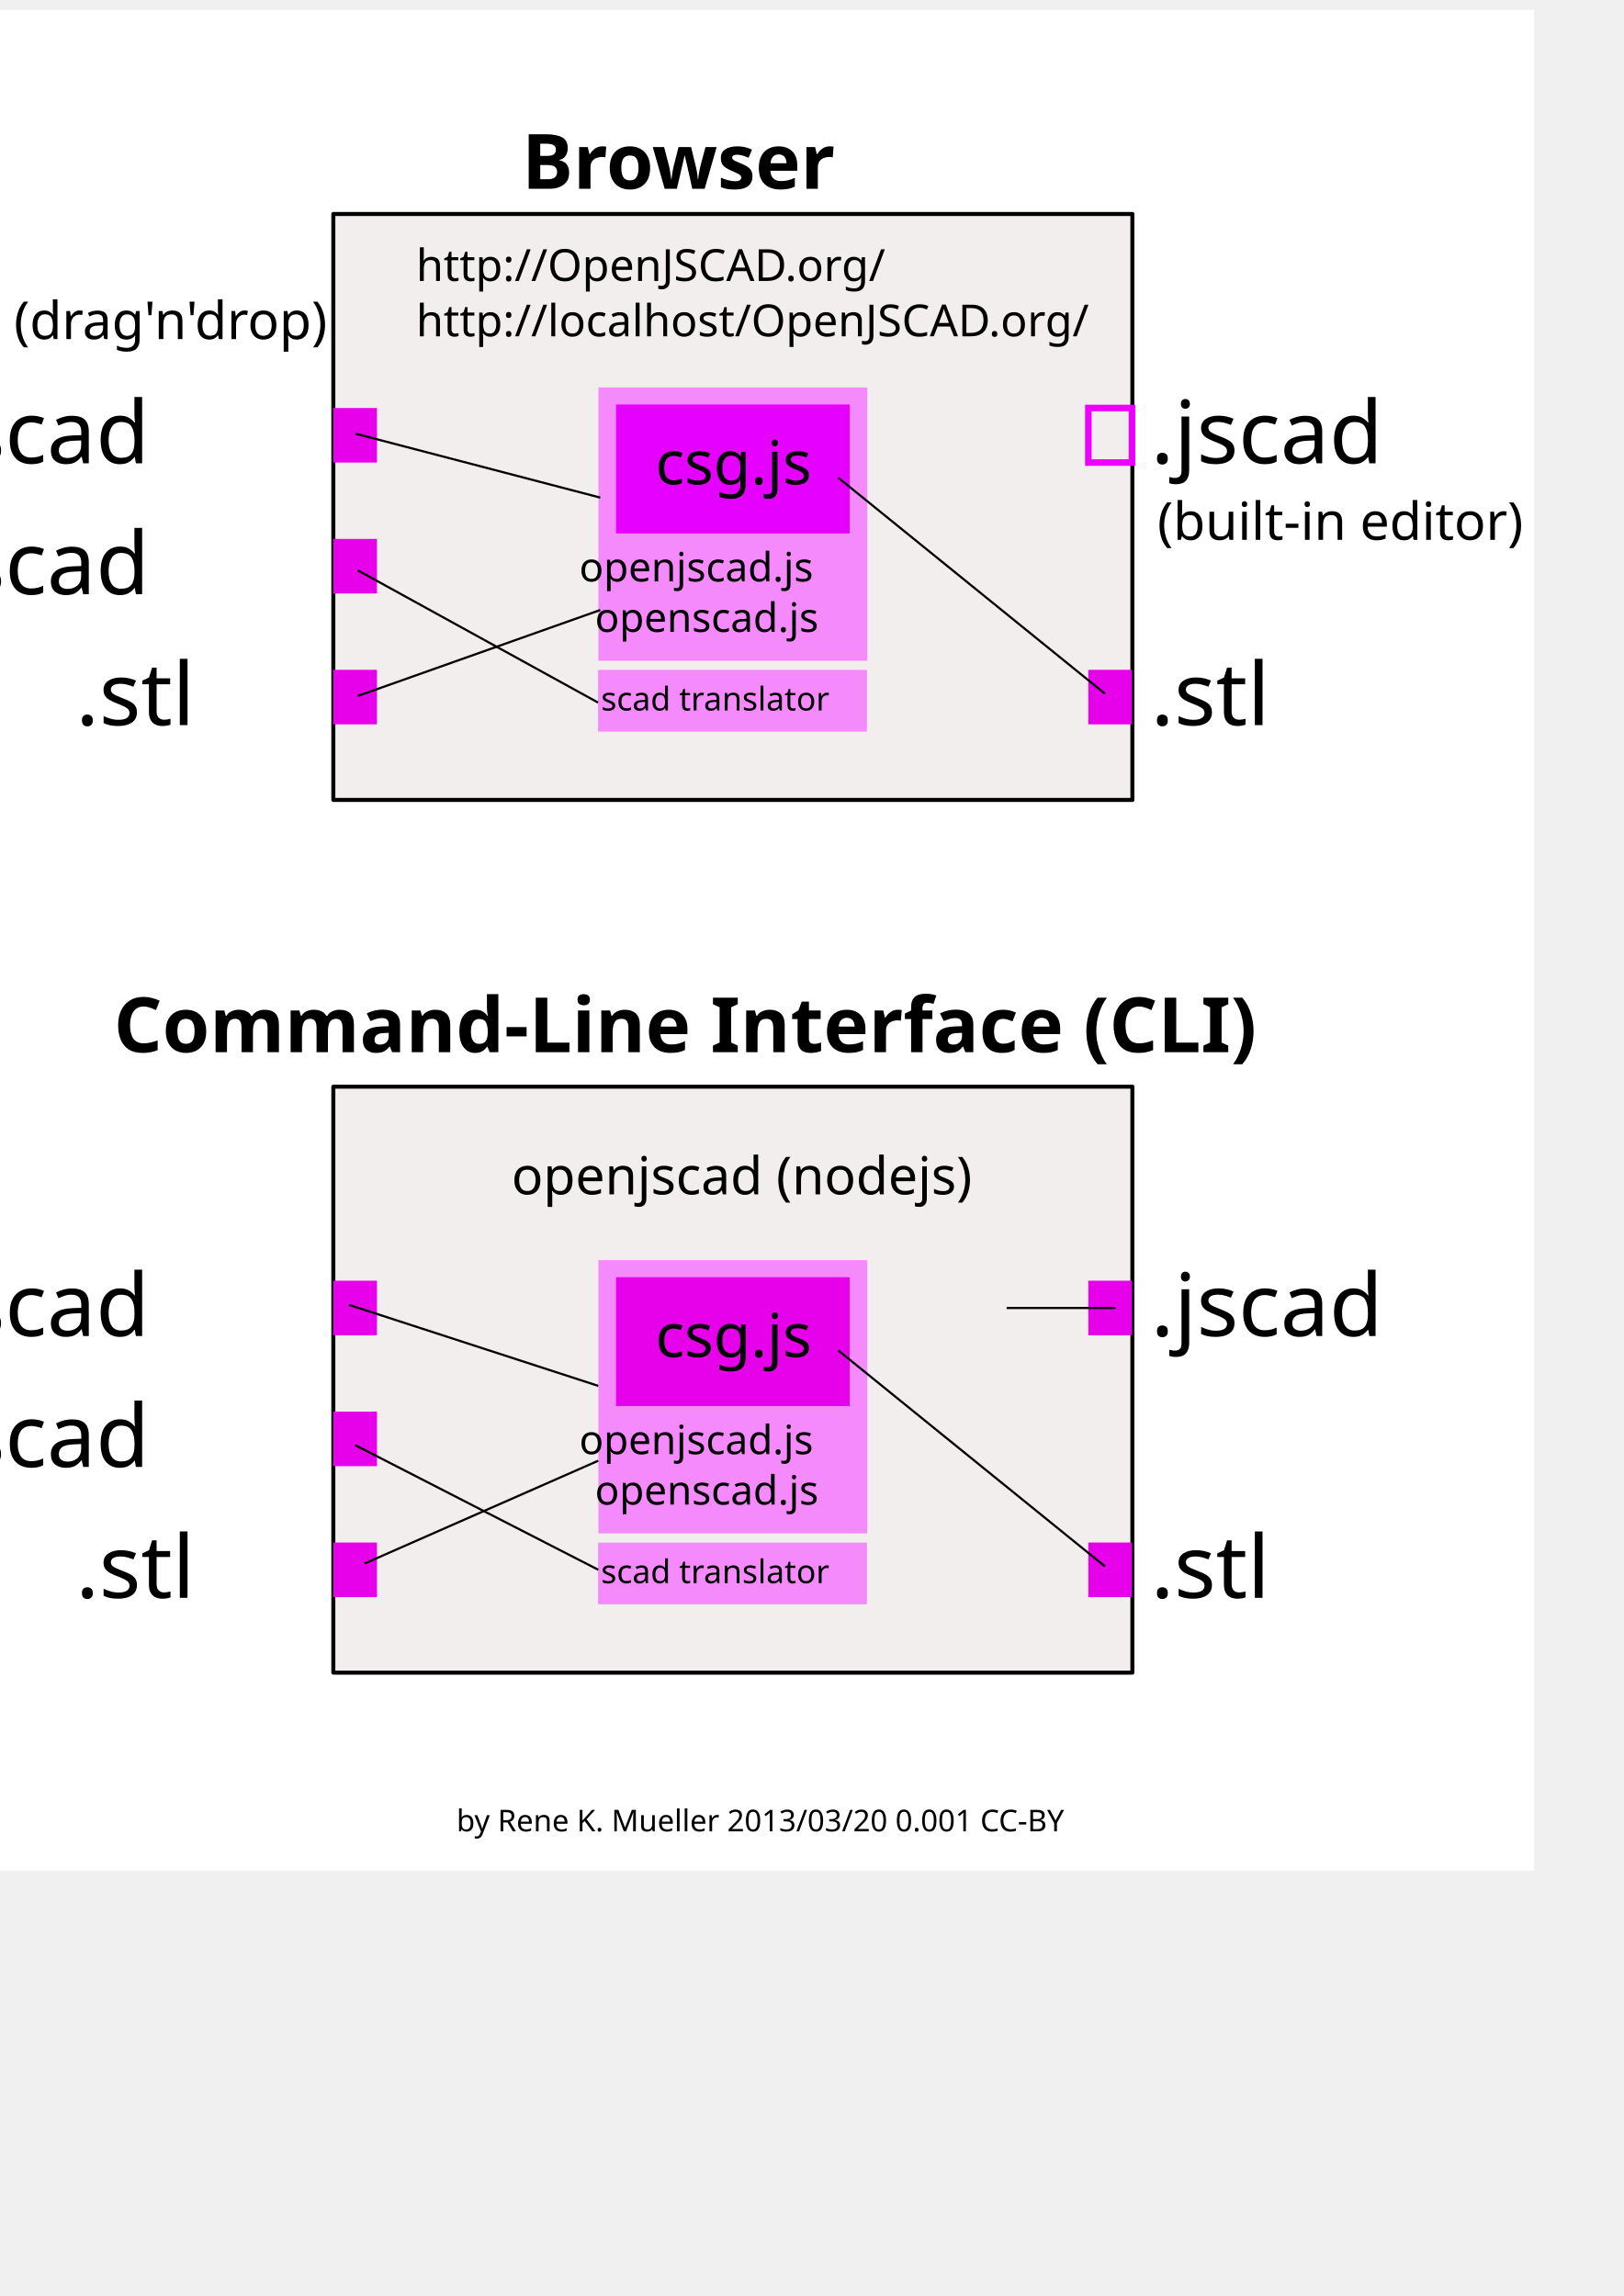
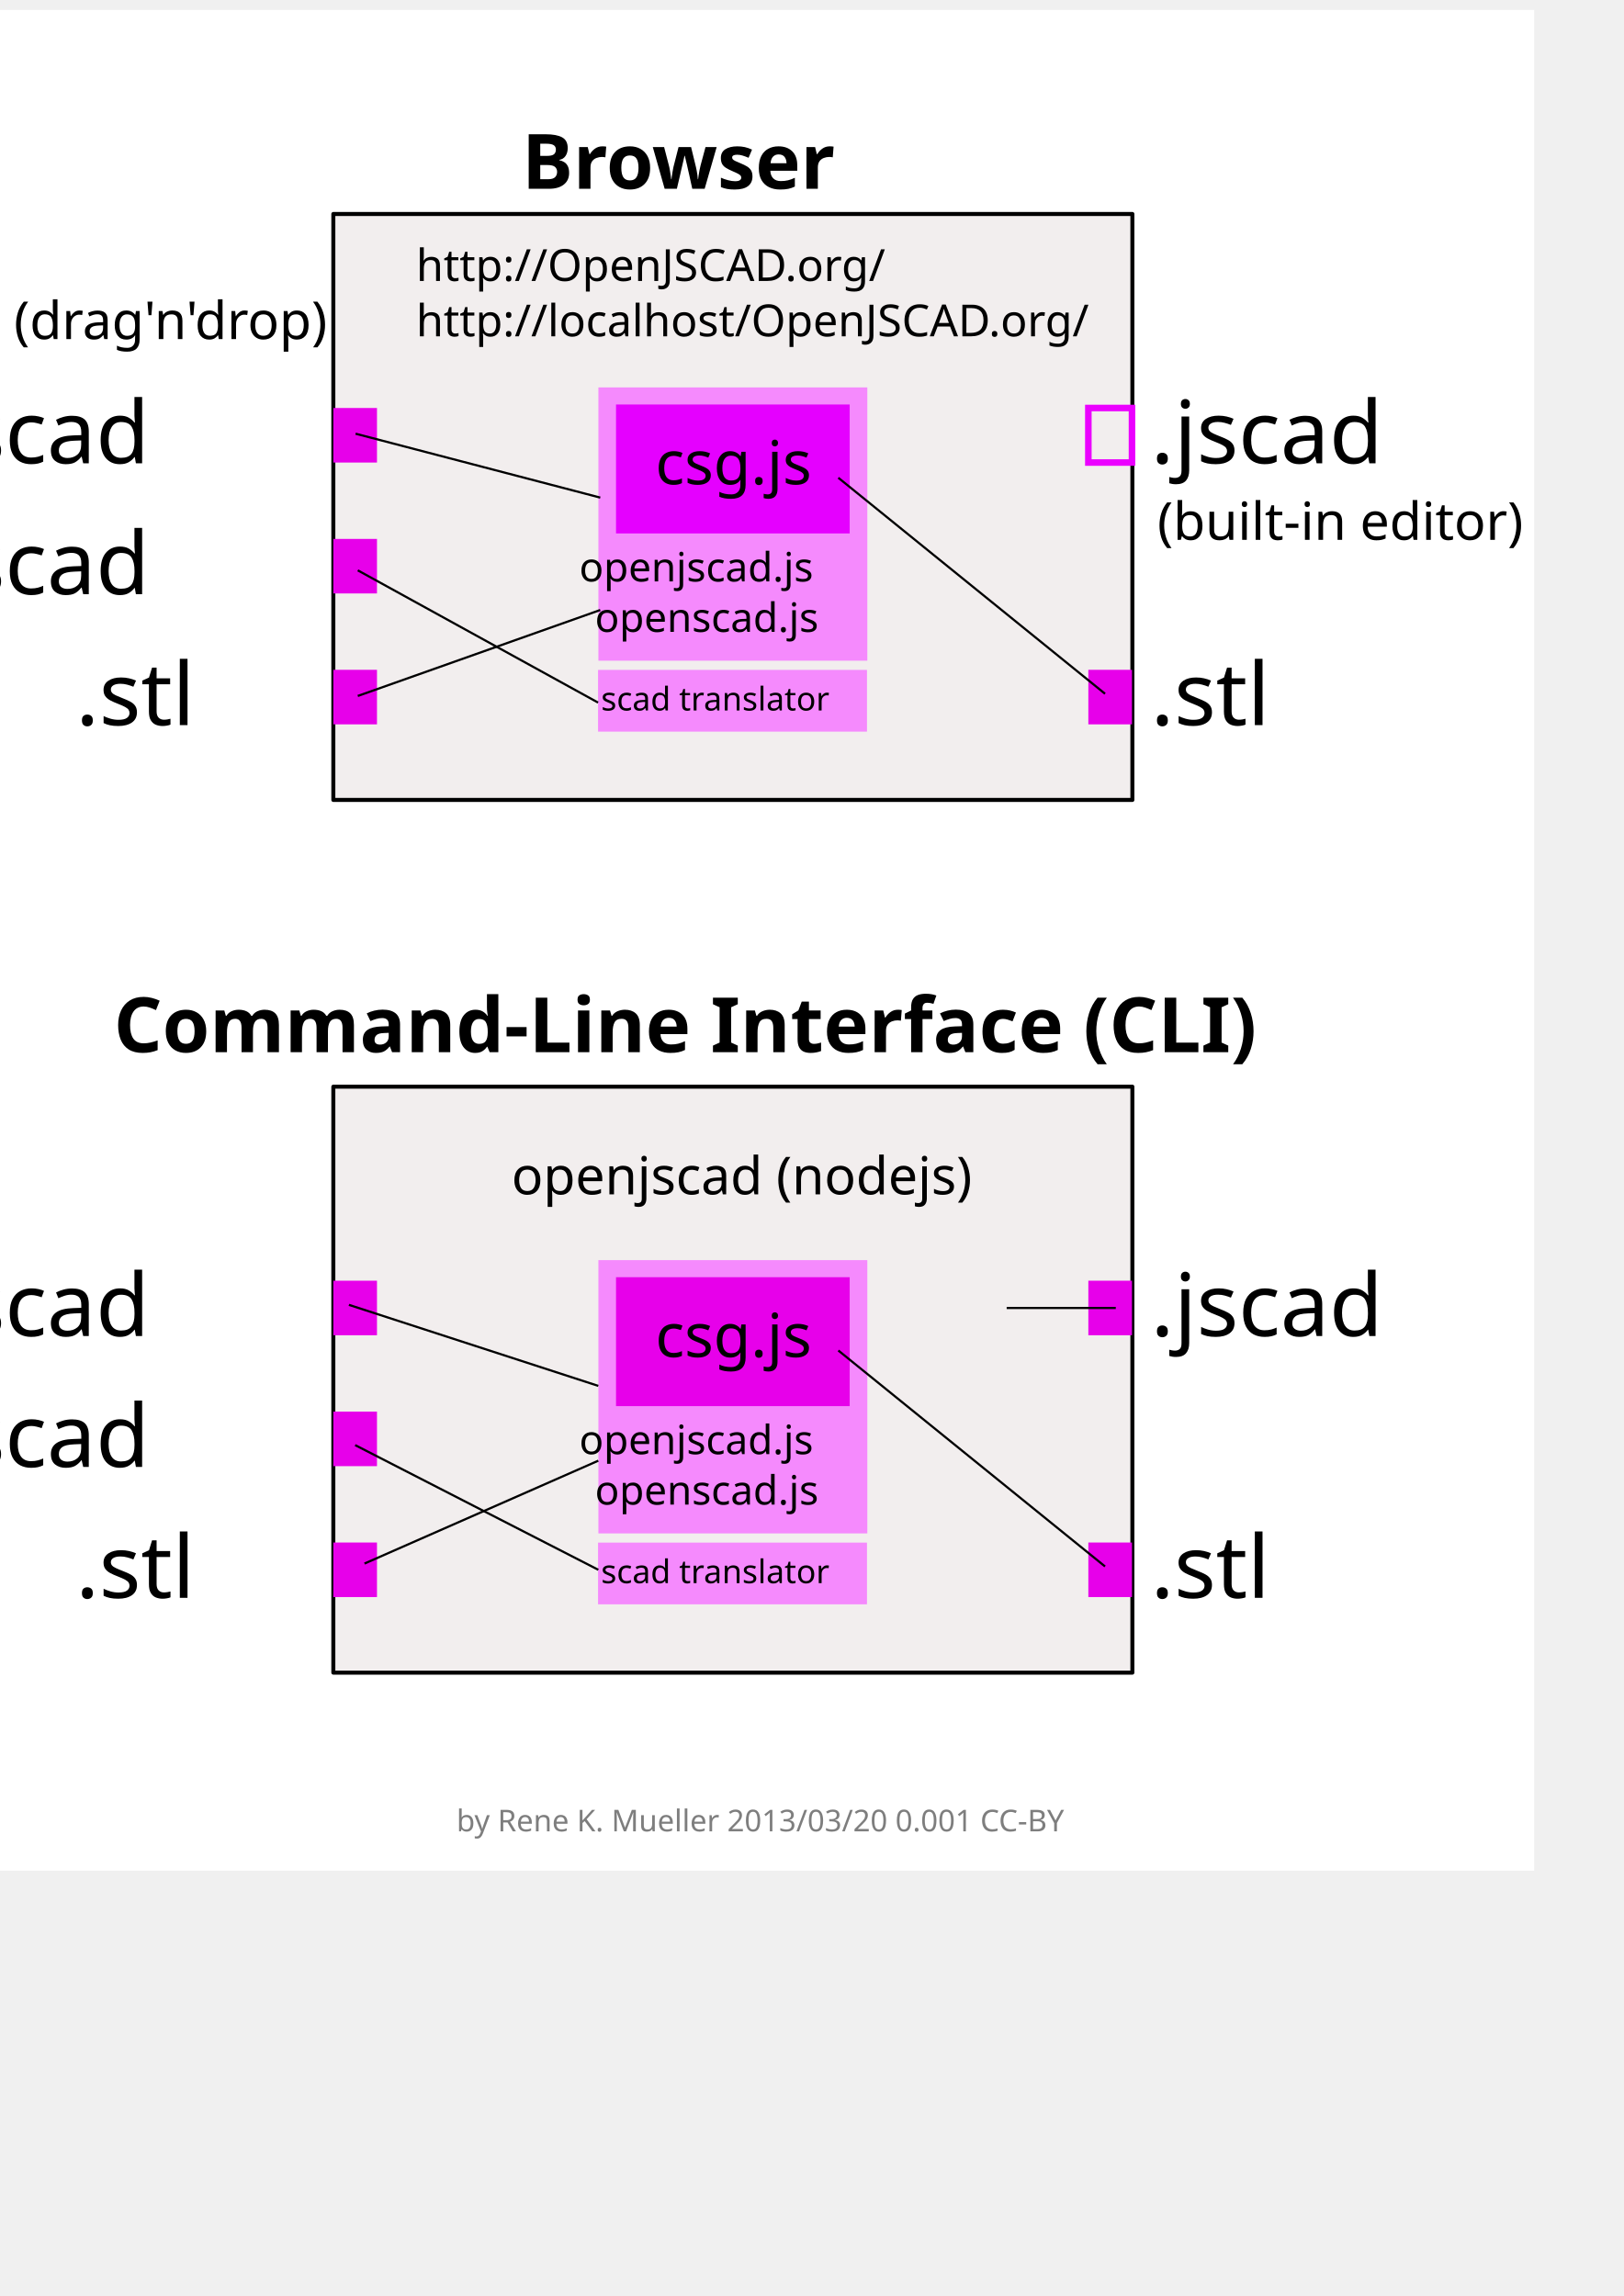
<svg xmlns="http://www.w3.org/2000/svg" width="744.094" height="1052.362" id="svg2" version="1.1">
  <defs id="defs4" />
  <g id="layer1">
    <rect style="fill:#ffffff;fill-opacity:1;stroke:none" id="rect4300" width="711.147" height="852.891" x="-8.081" y="4.542" />
    <text xml:space="preserve" style="font-size:40px;font-style:normal;font-weight:normal;line-height:125%;letter-spacing:0px;word-spacing:0px;fill:#000000;fill-opacity:1;stroke:none;font-family:Sans" x="286.883" y="306.87" id="text4128">
      <tspan id="tspan4130" x="286.883" y="306.87" />
    </text>
    <rect style="fill:#f2eeee;fill-opacity:1;stroke:#000000;stroke-width:1.836;stroke-linecap:round;stroke-linejoin:round;stroke-miterlimit:4;stroke-opacity:1;stroke-dasharray:none;stroke-dashoffset:0" id="rect3967" width="366.182" height="268.571" x="152.756" y="98.076" />
    <text xml:space="preserve" style="font-size:20.299px;font-style:normal;font-variant:normal;font-weight:normal;font-stretch:normal;text-align:start;line-height:125%;letter-spacing:0px;word-spacing:0px;writing-mode:lr-tb;text-anchor:start;fill:#000000;fill-opacity:1;stroke:none;font-family:Sans;-inkscape-font-specification:Sans" x="190.704" y="128.771" id="text3757">
      <tspan id="tspan3759" x="190.704" y="128.771">http://OpenJSCAD.org/</tspan>
      <tspan x="190.704" y="154.145" id="tspan3763">http://localhost/OpenJSCAD.org/</tspan>
    </text>
    <rect y="498.076" x="152.756" height="268.571" width="366.182" id="rect3778" style="fill:#f2eeee;fill-opacity:1;stroke:#000000;stroke-width:1.836;stroke-linecap:round;stroke-linejoin:round;stroke-miterlimit:4;stroke-opacity:1;stroke-dasharray:none;stroke-dashoffset:0" />
    <text xml:space="preserve" style="font-size:35px;font-style:normal;font-variant:normal;font-weight:bold;font-stretch:normal;text-align:center;line-height:125%;letter-spacing:0px;word-spacing:0px;writing-mode:lr-tb;text-anchor:middle;fill:#000000;fill-opacity:1;stroke:none;font-family:Sans;-inkscape-font-specification:Sans Bold" x="333.688" y="86.529" id="text3788">
      <tspan id="tspan3790" x="333.688" y="86.529">Browser</tspan>
    </text>
    <text xml:space="preserve" style="font-size:35px;font-style:normal;font-variant:normal;font-weight:bold;font-stretch:normal;text-align:center;line-height:125%;letter-spacing:0px;word-spacing:0px;writing-mode:lr-tb;text-anchor:middle;fill:#000000;fill-opacity:1;stroke:none;font-family:Sans;-inkscape-font-specification:Sans Bold" x="336.732" y="482.261" id="text3792">
      <tspan id="tspan3794" x="336.732" y="482.261">Command-Line Interface (CLI)</tspan>
    </text>
    <text xml:space="preserve" style="font-size:40px;font-style:normal;font-variant:normal;font-weight:normal;font-stretch:normal;text-align:end;line-height:125%;letter-spacing:0px;word-spacing:0px;writing-mode:lr-tb;text-anchor:end;fill:#000000;fill-opacity:1;stroke:none;font-family:Sans;-inkscape-font-specification:Sans" x="141.328" y="612.362" id="text3826">
      <tspan id="tspan3828" x="141.328" y="612.362">.jscad</tspan>
      <tspan x="141.328" y="662.362" id="tspan3832" />
    </text>
    <text id="text3844" y="672.362" x="141.328" style="font-size:40px;font-style:normal;font-variant:normal;font-weight:normal;font-stretch:normal;text-align:end;line-height:125%;letter-spacing:0px;word-spacing:0px;writing-mode:lr-tb;text-anchor:end;fill:#000000;fill-opacity:1;stroke:none;font-family:Sans;-inkscape-font-specification:Sans" xml:space="preserve">
      <tspan y="672.362" x="141.328" id="tspan3846">.scad</tspan>
      <tspan id="tspan3848" y="722.362" x="141.328" />
    </text>
    <text xml:space="preserve" style="font-size:40px;font-style:normal;font-variant:normal;font-weight:normal;font-stretch:normal;text-align:end;line-height:125%;letter-spacing:0px;word-spacing:0px;writing-mode:lr-tb;text-anchor:end;fill:#000000;fill-opacity:1;stroke:none;font-family:Sans;-inkscape-font-specification:Sans" x="141.328" y="732.362" id="text3850">
      <tspan x="141.328" y="732.362" id="tspan3854">.stl</tspan>
    </text>
    <text id="text3886" y="612.362" x="527.328" style="font-size:40px;font-style:normal;font-variant:normal;font-weight:normal;font-stretch:normal;text-align:start;line-height:125%;letter-spacing:0px;word-spacing:0px;writing-mode:lr-tb;text-anchor:start;fill:#000000;fill-opacity:1;stroke:none;font-family:Sans;-inkscape-font-specification:Sans" xml:space="preserve">
      <tspan y="612.362" x="527.328" id="tspan3888">.jscad</tspan>
      <tspan id="tspan3890" y="662.362" x="527.328" />
    </text>
    <text id="text3898" y="732.362" x="527.328" style="font-size:40px;font-style:normal;font-variant:normal;font-weight:normal;font-stretch:normal;text-align:start;line-height:125%;letter-spacing:0px;word-spacing:0px;writing-mode:lr-tb;text-anchor:start;fill:#000000;fill-opacity:1;stroke:none;font-family:Sans;-inkscape-font-specification:Sans" xml:space="preserve">
      <tspan id="tspan3900" y="732.362" x="527.328">.stl</tspan>
    </text>
    <rect style="fill:#e700ea;fill-opacity:1;stroke:none" id="rect3858" width="20" height="25" x="152.756" y="587.005" />
    <rect y="647.005" x="152.756" height="25" width="20" id="rect3860" style="fill:#e700ea;fill-opacity:1;stroke:none" />
    <rect style="fill:#e700ea;fill-opacity:1;stroke:none" id="rect3862" width="20" height="25" x="152.756" y="707.005" />
    <rect y="707.005" x="498.756" height="25" width="20" id="rect3870" style="fill:#e700ea;fill-opacity:1;stroke:none" />
    <rect y="587.005" x="498.756" height="25" width="20" id="rect3904" style="fill:#e700ea;fill-opacity:1;stroke:none" />
    <rect y="187.005" x="152.756" height="25" width="20" id="rect3906" style="fill:#e700ea;fill-opacity:1;stroke:none" />
    <rect style="fill:#e700ea;fill-opacity:1;stroke:none" id="rect3908" width="20" height="25" x="152.756" y="247.005" />
    <rect y="307.005" x="152.756" height="25" width="20" id="rect3910" style="fill:#e700ea;fill-opacity:1;stroke:none" />
    <text id="text3926" y="212.362" x="141.328" style="font-size:40px;font-style:normal;font-variant:normal;font-weight:normal;font-stretch:normal;text-align:end;line-height:125%;letter-spacing:0px;word-spacing:0px;writing-mode:lr-tb;text-anchor:end;fill:#000000;fill-opacity:1;stroke:none;font-family:Sans;-inkscape-font-specification:Sans" xml:space="preserve">
      <tspan y="212.362" x="141.328" id="tspan3928">.jscad</tspan>
      <tspan id="tspan3930" y="262.362" x="141.328" />
    </text>
    <text xml:space="preserve" style="font-size:40px;font-style:normal;font-variant:normal;font-weight:normal;font-stretch:normal;text-align:end;line-height:125%;letter-spacing:0px;word-spacing:0px;writing-mode:lr-tb;text-anchor:end;fill:#000000;fill-opacity:1;stroke:none;font-family:Sans;-inkscape-font-specification:Sans" x="141.328" y="272.362" id="text3932">
      <tspan id="tspan3934" x="141.328" y="272.362">.scad</tspan>
      <tspan x="141.328" y="322.362" id="tspan3936" />
    </text>
    <text id="text3938" y="332.362" x="141.328" style="font-size:40px;font-style:normal;font-variant:normal;font-weight:normal;font-stretch:normal;text-align:end;line-height:125%;letter-spacing:0px;word-spacing:0px;writing-mode:lr-tb;text-anchor:end;fill:#000000;fill-opacity:1;stroke:none;font-family:Sans;-inkscape-font-specification:Sans" xml:space="preserve">
      <tspan id="tspan3940" y="332.362" x="141.328">.stl</tspan>
    </text>
    <text xml:space="preserve" style="font-size:40px;font-style:normal;font-variant:normal;font-weight:normal;font-stretch:normal;text-align:start;line-height:125%;letter-spacing:0px;word-spacing:0px;writing-mode:lr-tb;text-anchor:start;fill:#000000;fill-opacity:1;stroke:none;font-family:Sans;-inkscape-font-specification:Sans" x="527.328" y="332.362" id="text3950">
      <tspan x="527.328" y="332.362" id="tspan3952">.stl</tspan>
    </text>
    <rect style="fill:#e700ea;fill-opacity:1;stroke:none" id="rect3954" width="20" height="25" x="498.756" y="307.005" />
    <text id="text4014" y="547.417" x="234.41" style="font-size:24px;font-style:normal;font-variant:normal;font-weight:normal;font-stretch:normal;text-align:start;line-height:125%;letter-spacing:0px;word-spacing:0px;writing-mode:lr-tb;text-anchor:start;fill:#000000;fill-opacity:1;stroke:none;font-family:Sans;-inkscape-font-specification:Sans" xml:space="preserve">
      <tspan id="tspan4018" y="547.417" x="234.41">openjscad (nodejs)</tspan>
    </text>
    <rect style="fill:#f58afd;fill-opacity:1;stroke:none" id="rect4126" width="123.239" height="125.259" x="274.228" y="177.57" />
    <rect style="fill:#e500ff;fill-opacity:1;stroke:none" id="rect4107" width="107.076" height="59.094" x="282.309" y="185.399" />
    <text xml:space="preserve" style="font-size:27.776px;font-style:normal;font-weight:normal;line-height:125%;letter-spacing:0px;word-spacing:0px;fill:#000000;fill-opacity:1;stroke:none;font-family:Sans" x="300.334" y="221.964" id="text4109">
      <tspan id="tspan4111" x="300.334" y="221.964">csg.js</tspan>
    </text>
    <text id="text4132" y="266.499" x="335.897" style="font-size:18.492px;font-style:normal;font-variant:normal;font-weight:normal;font-stretch:normal;text-align:center;line-height:125%;letter-spacing:0px;word-spacing:0px;writing-mode:lr-tb;text-anchor:middle;fill:#000000;fill-opacity:1;stroke:none;font-family:Sans;-inkscape-font-specification:Sans" xml:space="preserve">
      <tspan y="266.499" x="335.897" id="tspan4134">openjscad.js</tspan>
      <tspan y="289.614" x="335.897" id="tspan4138">openscad.js</tspan>
    </text>
    <rect style="fill:#f58afd;fill-opacity:1;stroke:none" id="rect4158" width="123.239" height="28.284" x="274.069" y="307.052" />
    <text xml:space="preserve" style="font-size:14.942px;font-style:normal;font-variant:normal;font-weight:normal;font-stretch:normal;text-align:center;line-height:125%;letter-spacing:0px;word-spacing:0px;writing-mode:lr-tb;text-anchor:middle;fill:#000000;fill-opacity:1;stroke:none;font-family:Sans;-inkscape-font-specification:Sans" x="337.489" y="325.635" id="text4160">
      <tspan id="tspan4164" x="337.489" y="325.635">scad translator</tspan>
    </text>
    <path style="fill:none;stroke:#000000;stroke-width:1px;stroke-linecap:butt;stroke-linejoin:miter;stroke-opacity:1" d="M 163.962,318.991 275.079,279.595" id="path4168" />
    <path style="fill:none;stroke:#000000;stroke-width:1px;stroke-linecap:butt;stroke-linejoin:miter;stroke-opacity:1" d="m 162.952,198.783 112.127,29.294 0,0" id="path4170" />
    <path style="fill:none;stroke:#000000;stroke-width:1px;stroke-linecap:butt;stroke-linejoin:miter;stroke-opacity:1" d="m 163.962,261.413 110.107,60.609" id="path4172" />
    <path style="fill:none;stroke:#000000;stroke-width:1px;stroke-linecap:butt;stroke-linejoin:miter;stroke-opacity:1" d="m 384.176,218.986 122.228,98.995" id="path4187" />
    <rect y="577.57" x="274.228" height="125.259" width="123.239" id="rect4222" style="fill:#f58afd;fill-opacity:1;stroke:none" />
    <rect y="585.399" x="282.309" height="59.094" width="107.076" id="rect4224" style="fill:#e700ea;fill-opacity:1;stroke:none" />
    <text id="text4226" y="621.964" x="300.334" style="font-size:27.776px;font-style:normal;font-weight:normal;line-height:125%;letter-spacing:0px;word-spacing:0px;fill:#000000;fill-opacity:1;stroke:none;font-family:Sans" xml:space="preserve">
      <tspan y="621.964" x="300.334" id="tspan4228">csg.js</tspan>
    </text>
    <text xml:space="preserve" style="font-size:18.492px;font-style:normal;font-variant:normal;font-weight:normal;font-stretch:normal;text-align:center;line-height:125%;letter-spacing:0px;word-spacing:0px;writing-mode:lr-tb;text-anchor:middle;fill:#000000;fill-opacity:1;stroke:none;font-family:Sans;-inkscape-font-specification:Sans" x="335.897" y="666.499" id="text4230">
      <tspan id="tspan4232" x="335.897" y="666.499">openjscad.js</tspan>
      <tspan id="tspan4234" x="335.897" y="689.614">openscad.js</tspan>
    </text>
    <rect y="707.052" x="274.069" height="28.284" width="123.239" id="rect4236" style="fill:#f58afd;fill-opacity:1;stroke:none" />
    <text id="text4238" y="725.635" x="337.489" style="font-size:14.942px;font-style:normal;font-variant:normal;font-weight:normal;font-stretch:normal;text-align:center;line-height:125%;letter-spacing:0px;word-spacing:0px;writing-mode:lr-tb;text-anchor:middle;fill:#000000;fill-opacity:1;stroke:none;font-family:Sans;-inkscape-font-specification:Sans" xml:space="preserve">
      <tspan y="725.635" x="337.489" id="tspan4240">scad translator</tspan>
    </text>
    <path style="fill:none;stroke:#000000;stroke-width:1px;stroke-linecap:butt;stroke-linejoin:miter;stroke-opacity:1" d="m 159.899,598.076 114.286,37.143" id="path4242" />
    <path style="fill:none;stroke:#000000;stroke-width:1px;stroke-linecap:butt;stroke-linejoin:miter;stroke-opacity:1" d="m 162.756,662.362 111.429,57.143" id="path4244" />
    <path style="fill:none;stroke:#000000;stroke-width:1px;stroke-linecap:butt;stroke-linejoin:miter;stroke-opacity:1" d="M 167.042,716.648 274.185,669.505" id="path4246" />
    <path style="fill:none;stroke:#000000;stroke-width:1px;stroke-linecap:butt;stroke-linejoin:miter;stroke-opacity:1" d="m 461.328,599.505 50,0" id="path4252" />
    <text xml:space="preserve" style="font-size:40px;font-style:normal;font-variant:normal;font-weight:normal;font-stretch:normal;text-align:start;line-height:125%;letter-spacing:0px;word-spacing:0px;writing-mode:lr-tb;text-anchor:start;fill:#000000;fill-opacity:1;stroke:none;font-family:Sans;-inkscape-font-specification:Sans" x="527.328" y="212.362" id="text4258">
      <tspan id="tspan4260" x="527.328" y="212.362">.jscad</tspan>
      <tspan x="527.328" y="262.362" id="tspan4262" />
    </text>
    <text xml:space="preserve" style="font-size:24px;font-style:normal;font-variant:normal;font-weight:normal;font-stretch:normal;text-align:start;line-height:125%;letter-spacing:0px;word-spacing:0px;writing-mode:lr-tb;text-anchor:start;fill:#000000;fill-opacity:1;stroke:none;font-family:Sans;-inkscape-font-specification:Sans" x="530.41" y="247.417" id="text4264">
      <tspan x="530.41" y="247.417" id="tspan4266">(built-in editor)</tspan>
    </text>
    <text id="text4268" y="155.417" x="6.41" style="font-size:24px;font-style:normal;font-variant:normal;font-weight:normal;font-stretch:normal;text-align:start;line-height:125%;letter-spacing:0px;word-spacing:0px;writing-mode:lr-tb;text-anchor:start;fill:#000000;fill-opacity:1;stroke:none;font-family:Sans;-inkscape-font-specification:Sans" xml:space="preserve">
      <tspan id="tspan4270" y="155.417" x="6.41">(drag'n'drop)</tspan>
    </text>
    <rect style="fill:none;stroke:#eb00ff;stroke-width:3;stroke-miterlimit:4;stroke-opacity:1;stroke-dasharray:none" id="rect4285" width="20" height="25" x="498.756" y="187.005" />
-     <text xml:space="preserve" style="font-size:13.812px;font-style:normal;font-weight:normal;line-height:125%;letter-spacing:0px;word-spacing:0px;fill:#000000;fill-opacity:1;stroke:none;font-family:Sans" x="209.199" y="839.392" id="text4302">
+     <text xml:space="preserve" style="font-size:13.812px;font-style:normal;font-weight:normal;line-height:125%;letter-spacing:0px;word-spacing:0px;fill:#000000;fill-opacity:1;stroke:none;font-family:Sans;opacity:0.505" x="209.199" y="839.392" id="text4302">
      <tspan id="tspan4304" x="209.199" y="839.392">by Rene K. Mueller 2013/03/20 0.001 CC-BY</tspan>
    </text>
    <path id="path4489" d="m 384.176,618.986 122.228,98.995" style="fill:none;stroke:#000000;stroke-width:1px;stroke-linecap:butt;stroke-linejoin:miter;stroke-opacity:1" />
  </g>
</svg>
